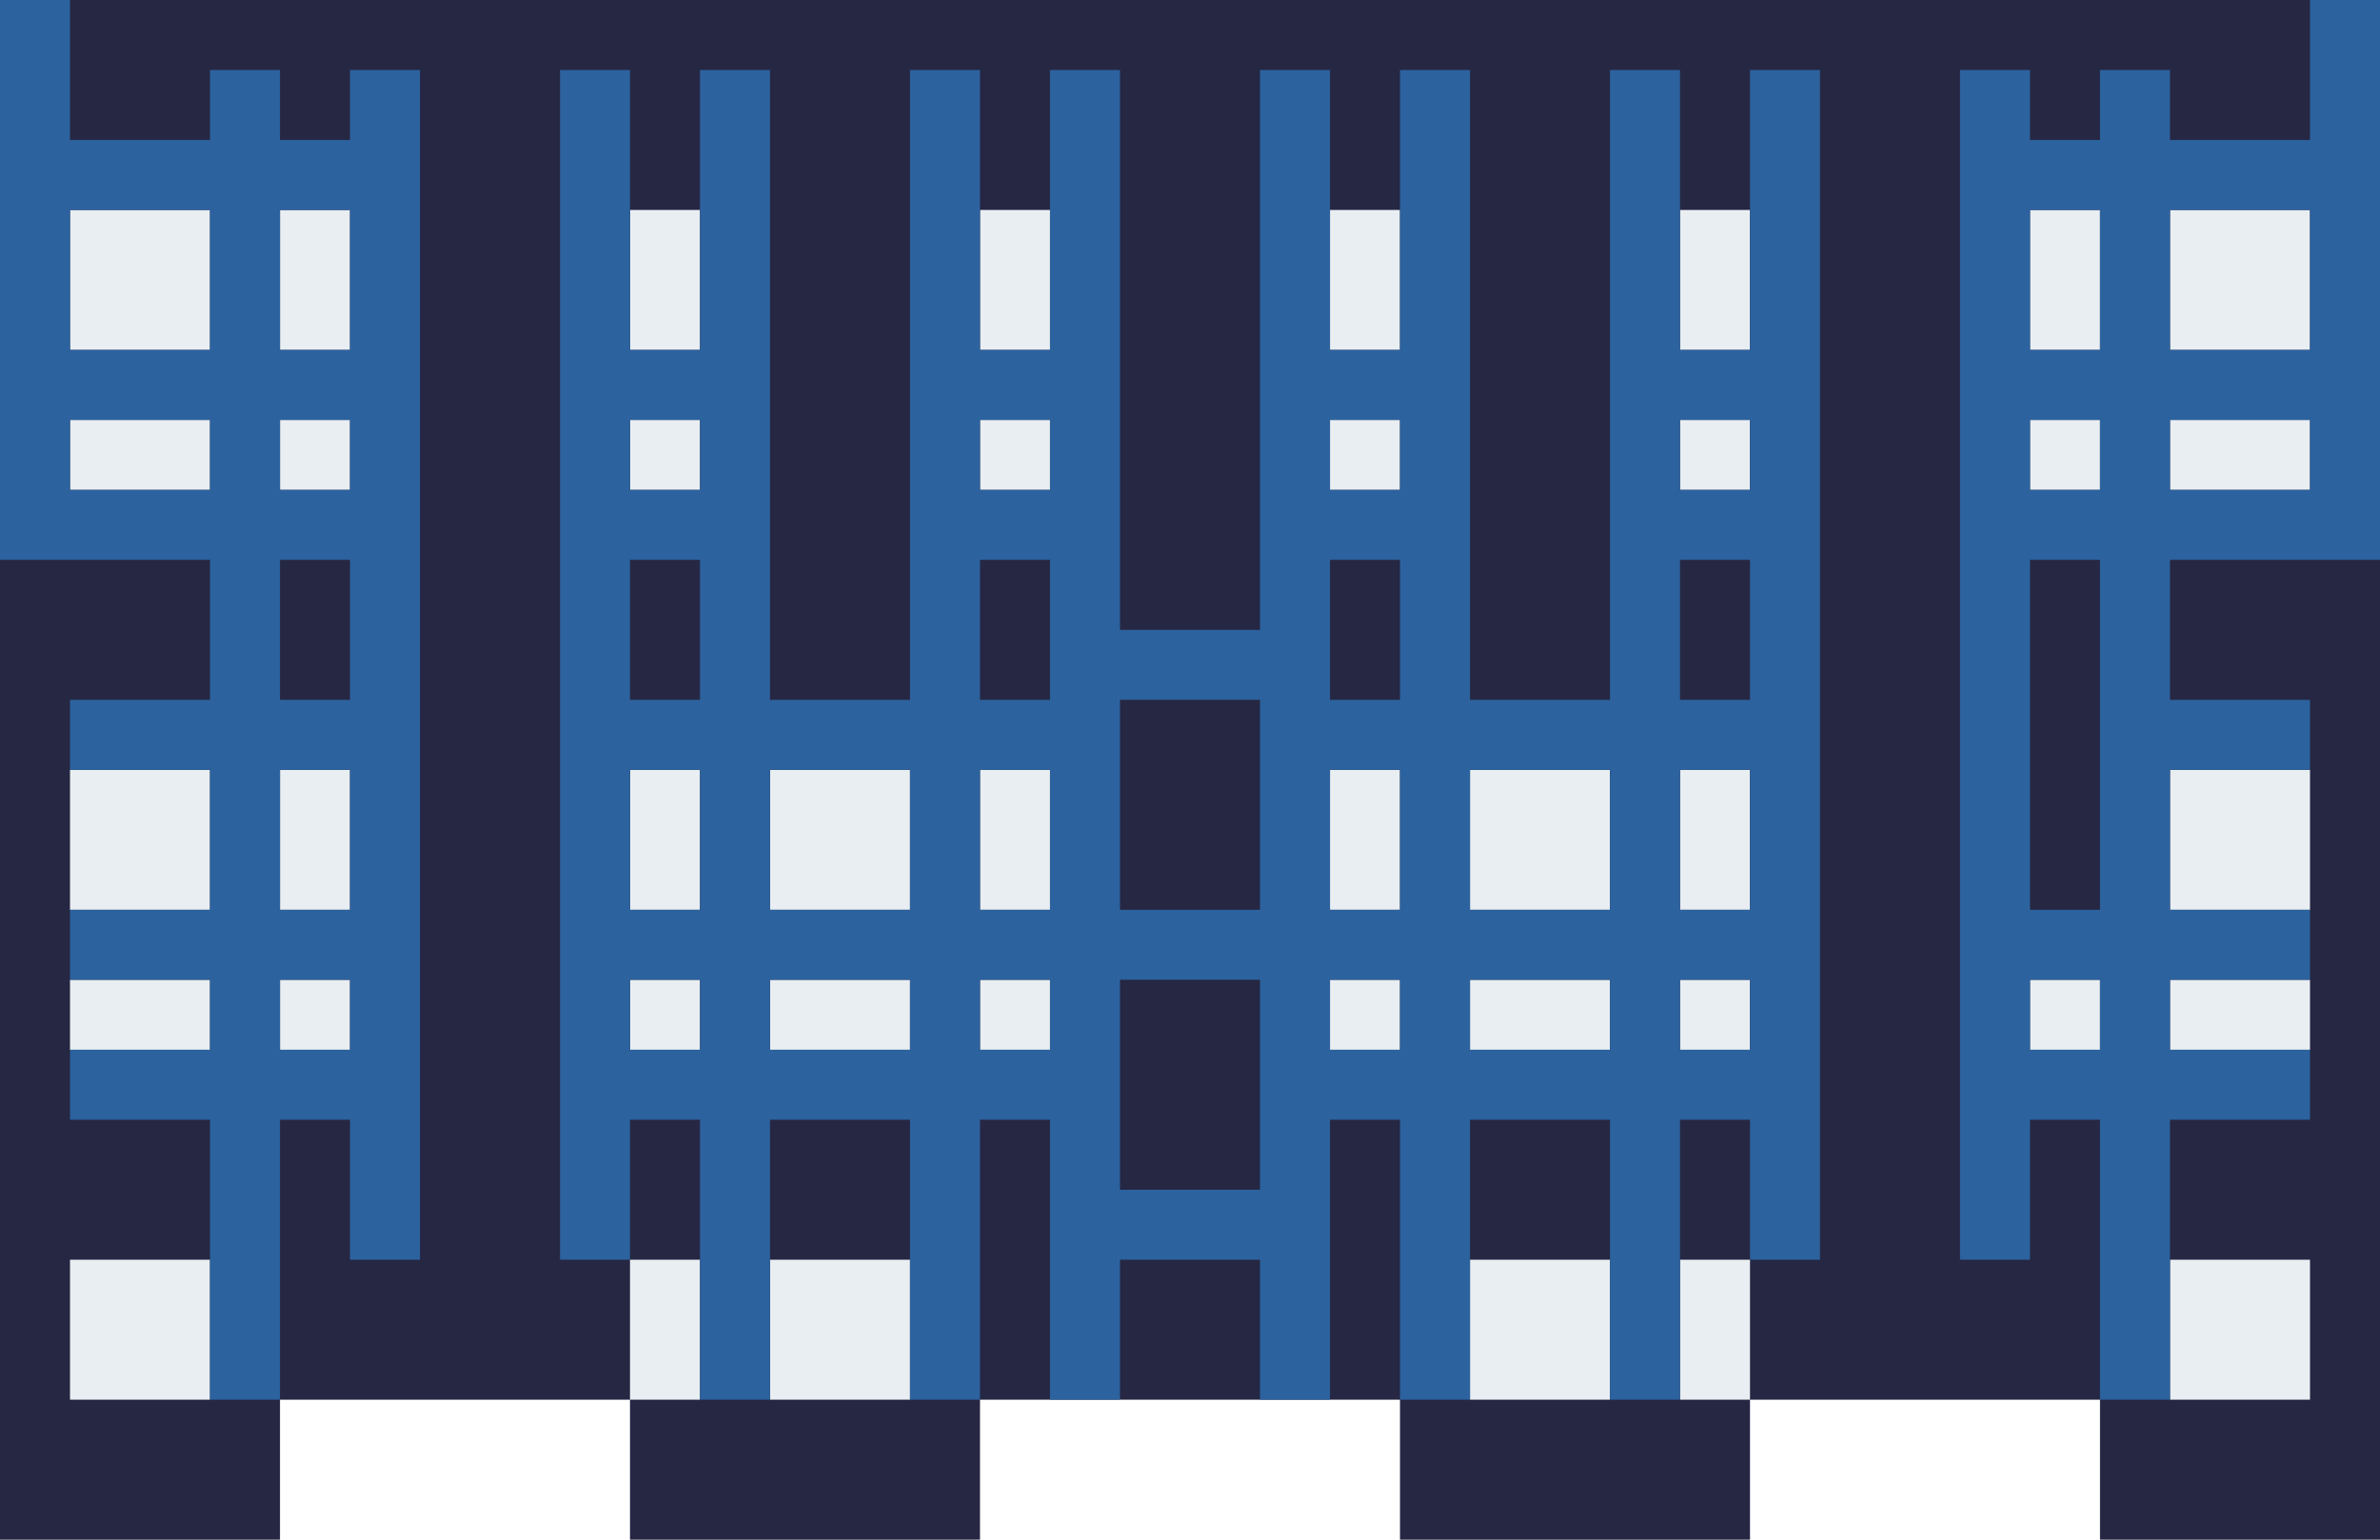
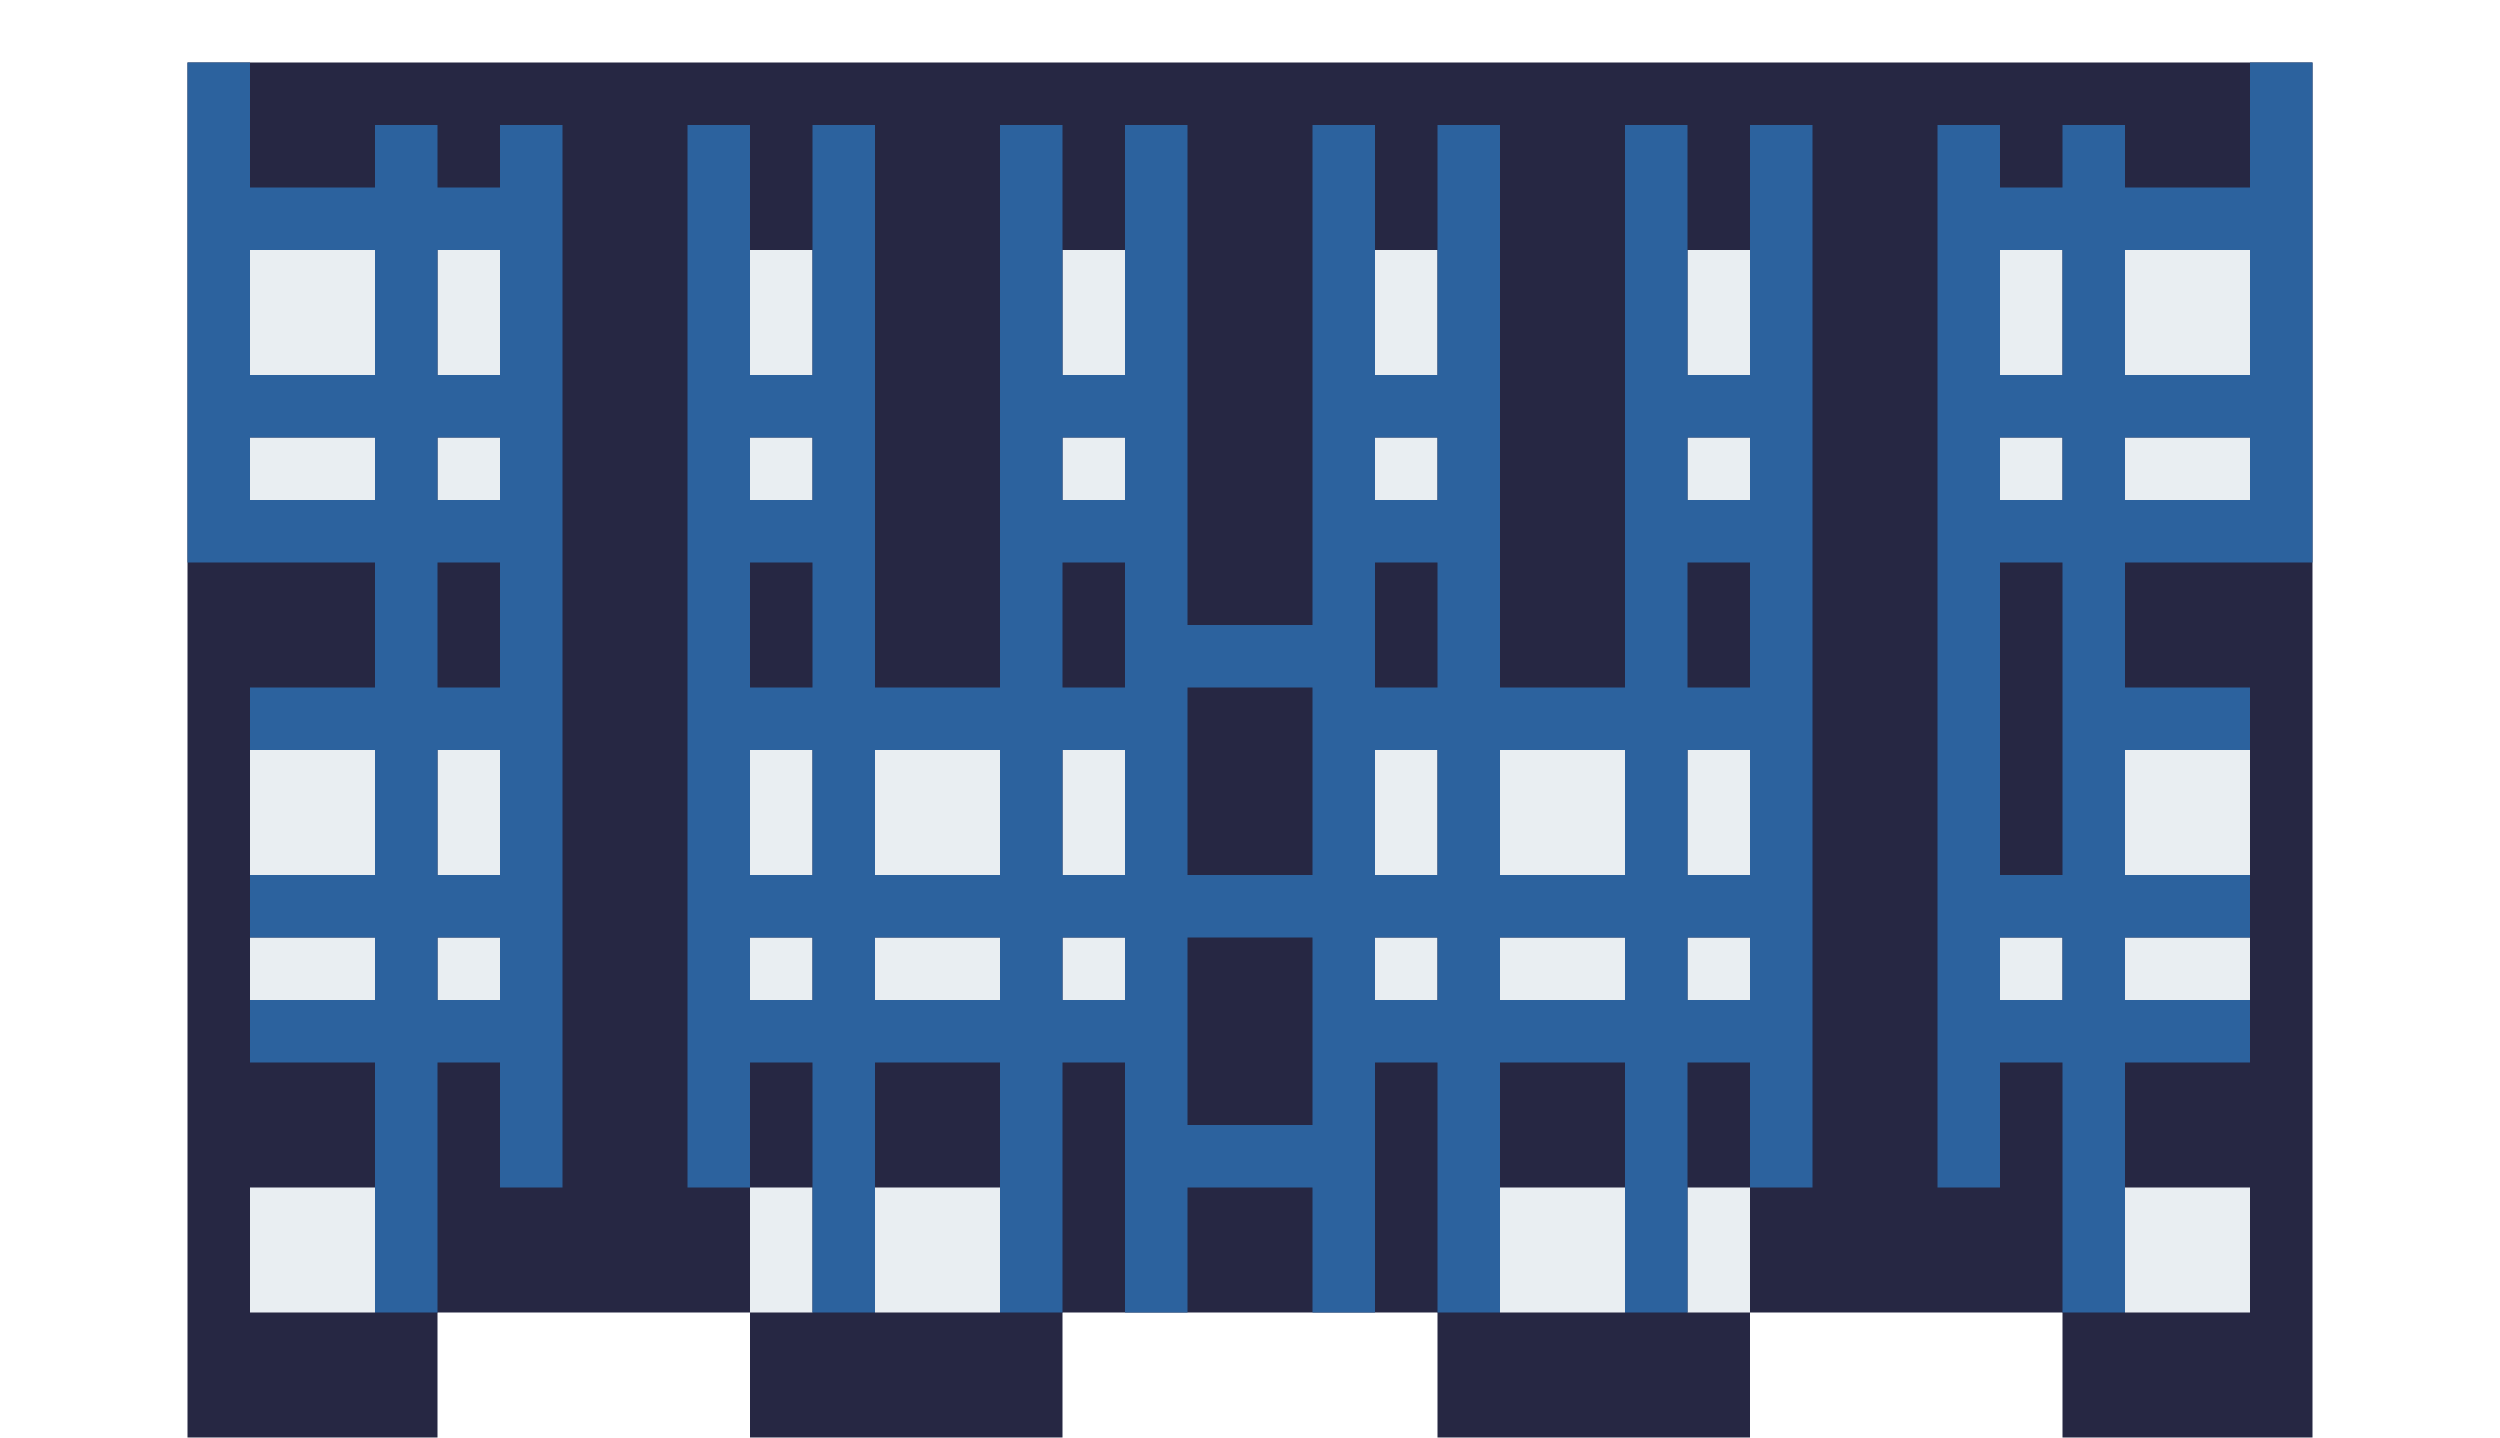
- <svg xmlns="http://www.w3.org/2000/svg" viewBox="0 0 34 22">
-   <path d="M34 22h-4v-2h-5v2h-5v-2h-6v2H9v-2H4v2H0V0h34z" fill="#262743" />
-   <path d="M4 3h1v2H4zm0 3h1v1H4zm7 8h2v1h-2zm-2 0h1v1H9zm5 0h1v1h-1zM4 14h1v1H4zm0-3h1v2H4zm25-8h1v2h-1zm0 3h1v1h-1zm0 8h1v1h-1zm-8 0h2v1h-2zm-2 0h1v1h-1zm5 0h1v1h-1zm-3-3h2v2h-2zm-2-5h1v1h-1zm-5 0h1v1h-1zm5 5h1v2h-1zm-5 0h1v2h-1zM1 11h2v2H1zm0 7h2v2H1zM1 3h2v2H1zm0 11h2v1H1zm0-8h2v1H1zm30-3h2v2h-2zm-7 8h1v2h-1zm0-5h1v1h-1zm-5-3h1v2h-1zm5 0h1v2h-1zM9 6h1v1H9zm0 5h1v2H9zm5-8h1v2h-1zM9 3h1v2H9zm2 15h2v2h-2zm-2 0h1v2H9zm22-4h2v1h-2zm0 4h2v2h-2zm-10 0h2v2h-2zm3 0h1v2h-1zm7-7h2v2h-2zm0-5h2v1h-2zm-20 5h2v2h-2z" fill="#e9eef2" />
-   <path d="M28 18h1v-2h1v4h1v-4h2v-1h-2v-1h2v-1h-2v-2h2v-1h-2V8h3V0h-1v2h-2V1h-1v1h-1V1h-1v17zm1-15h1v2h-1V3zm0 3h1v1h-1V6zm1 9h-1v-1h1v1zm0-2h-1V8h1v5zm3-6h-2V6h2v1zm0-2h-2V3h2v2zm-9-4h-1v9h-2V1h-1v4h-1V1h-1v8h-2V1h-1v4h-1V1h-1v9h-2V1h-1v4H9V1H8v17h1v-2h1v4h1v-4h2v4h1v-4h1v4h1v-2h2v2h1v-4h1v4h1v-4h2v4h1v-4h1v2h1V1h-1v4h-1V1zm-1 10v2h-2v-2h2zm-4 0h1v2h-1v-2zm0-5h1v1h-1V6zm0 2h1v2h-1V8zm-1 2v3h-2v-3h2zm-4 1h1v2h-1v-2zm0-5h1v1h-1V6zm0 2h1v2h-1V8zm-1 3v2h-2v-2h2zM9 6h1v1H9V6zm0 2h1v2H9V8zm0 3h1v2H9v-2zm0 4v-1h1v1H9zm2 0v-1h2v1h-2zm3 0v-1h1v1h-1zm4 2h-2v-3h2v3zm1-2v-1h1v1h-1zm2 0v-1h2v1h-2zm4 0h-1v-1h1v1zm0-2h-1v-2h1v2zm0-3h-1V8h1v2zm0-3h-1V6h1v1zM5 2H4V1H3v1H1V0H0v8h3v2H1v1h2v2H1v1h2v1H1v1h2v4h1v-4h1v2h1V1H5v1zM1 3h2v2H1V3zm0 4V6h2v1H1zm4 8H4v-1h1v1zm0-2H4v-2h1v2zm0-3H4V8h1v2zm0-3H4V6h1v1zm0-2H4V3h1v2z" fill="#2c629e" />
+ <svg xmlns="http://www.w3.org/2000/svg" viewBox="0 0 40 23">
+   <path d="M37,23h-4v-2h-5v2h-5v-2h-6v2h-5v-2H7v2H3V1h34V23z" fill="#262743" />
+   <path d="M7 4h1v2H7V4zm0 3h1v1H7V7zm7 8h2v1h-2v-1zm-2 0h1v1h-1v-1zm5 0h1v1h-1v-1zM7 15h1v1H7v-1zm0-3h1v2H7v-2zm25-8h1v2h-1V4zm0 3h1v1h-1V7zm0 8h1v1h-1v-1zm-8 0h2v1h-2v-1zm-2 0h1v1h-1v-1zm5 0h1v1h-1v-1zm-3-3h2v2h-2v-2zm-2-5h1v1h-1V7zm-5 0h1v1h-1V7zm5 5h1v2h-1v-2zm-5 0h1v2h-1v-2zM4 12h2v2H4v-2zm0 7h2v2H4v-2zM4 4h2v2H4V4zm0 11h2v1H4v-1zm0-8h2v1H4V7zm30-3h2v2h-2V4zm-7 8h1v2h-1v-2zm0-5h1v1h-1V7zm-5-3h1v2h-1V4zm5 0h1v2h-1V4zM12 7h1v1h-1V7zm0 5h1v2h-1v-2zm5-8h1v2h-1V4zm-5 0h1v2h-1V4zm2 15h2v2h-2v-2zm-2 0h1v2h-1v-2zm22-4h2v1h-2v-1zm0 4h2v2h-2v-2zm-10 0h2v2h-2v-2zm3 0h1v2h-1v-2zm7-7h2v2h-2v-2zm0-5h2v1h-2V7zm-20 5h2v2h-2v-2z" fill="#e9eef2" />
+   <path d="M31 19h1v-2h1v4h1v-4h2v-1h-2v-1h2v-1h-2v-2h2v-1h-2V9h3V1h-1v2h-2V2h-1v1h-1V2h-1v17zm1-15h1v2h-1V4zm0 3h1v1h-1V7zm1 9h-1v-1h1v1zm0-2h-1V9h1v5zm3-6h-2V7h2v1zm0-2h-2V4h2v2zm-9-4h-1v9h-2V2h-1v4h-1V2h-1v8h-2V2h-1v4h-1V2h-1v9h-2V2h-1v4h-1V2h-1v17h1v-2h1v4h1v-4h2v4h1v-4h1v4h1v-2h2v2h1v-4h1v4h1v-4h2v4h1v-4h1v2h1V2h-1v4h-1V2zm-1 10v2h-2v-2h2zm-4 0h1v2h-1v-2zm0-5h1v1h-1V7zm0 2h1v2h-1V9zm-1 2v3h-2v-3h2zm-4 1h1v2h-1v-2zm0-5h1v1h-1V7zm0 2h1v2h-1V9zm-1 3v2h-2v-2h2zm-4-5h1v1h-1V7zm0 2h1v2h-1V9zm0 3h1v2h-1v-2zm0 4v-1h1v1h-1zm2 0v-1h2v1h-2zm3 0v-1h1v1h-1zm4 2h-2v-3h2v3zm1-2v-1h1v1h-1zm2 0v-1h2v1h-2zm4 0h-1v-1h1v1zm0-2h-1v-2h1v2zm0-3h-1V9h1v2zm0-3h-1V7h1v1zM8 3H7V2H6v1H4V1H3v8h3v2H4v1h2v2H4v1h2v1H4v1h2v4h1v-4h1v2h1V2H8v1zM4 4h2v2H4V4zm0 4V7h2v1H4zm4 8H7v-1h1v1zm0-2H7v-2h1v2zm0-3H7V9h1v2zm0-3H7V7h1v1zm0-2H7V4h1v2z" fill="#2c629e" />
</svg>
